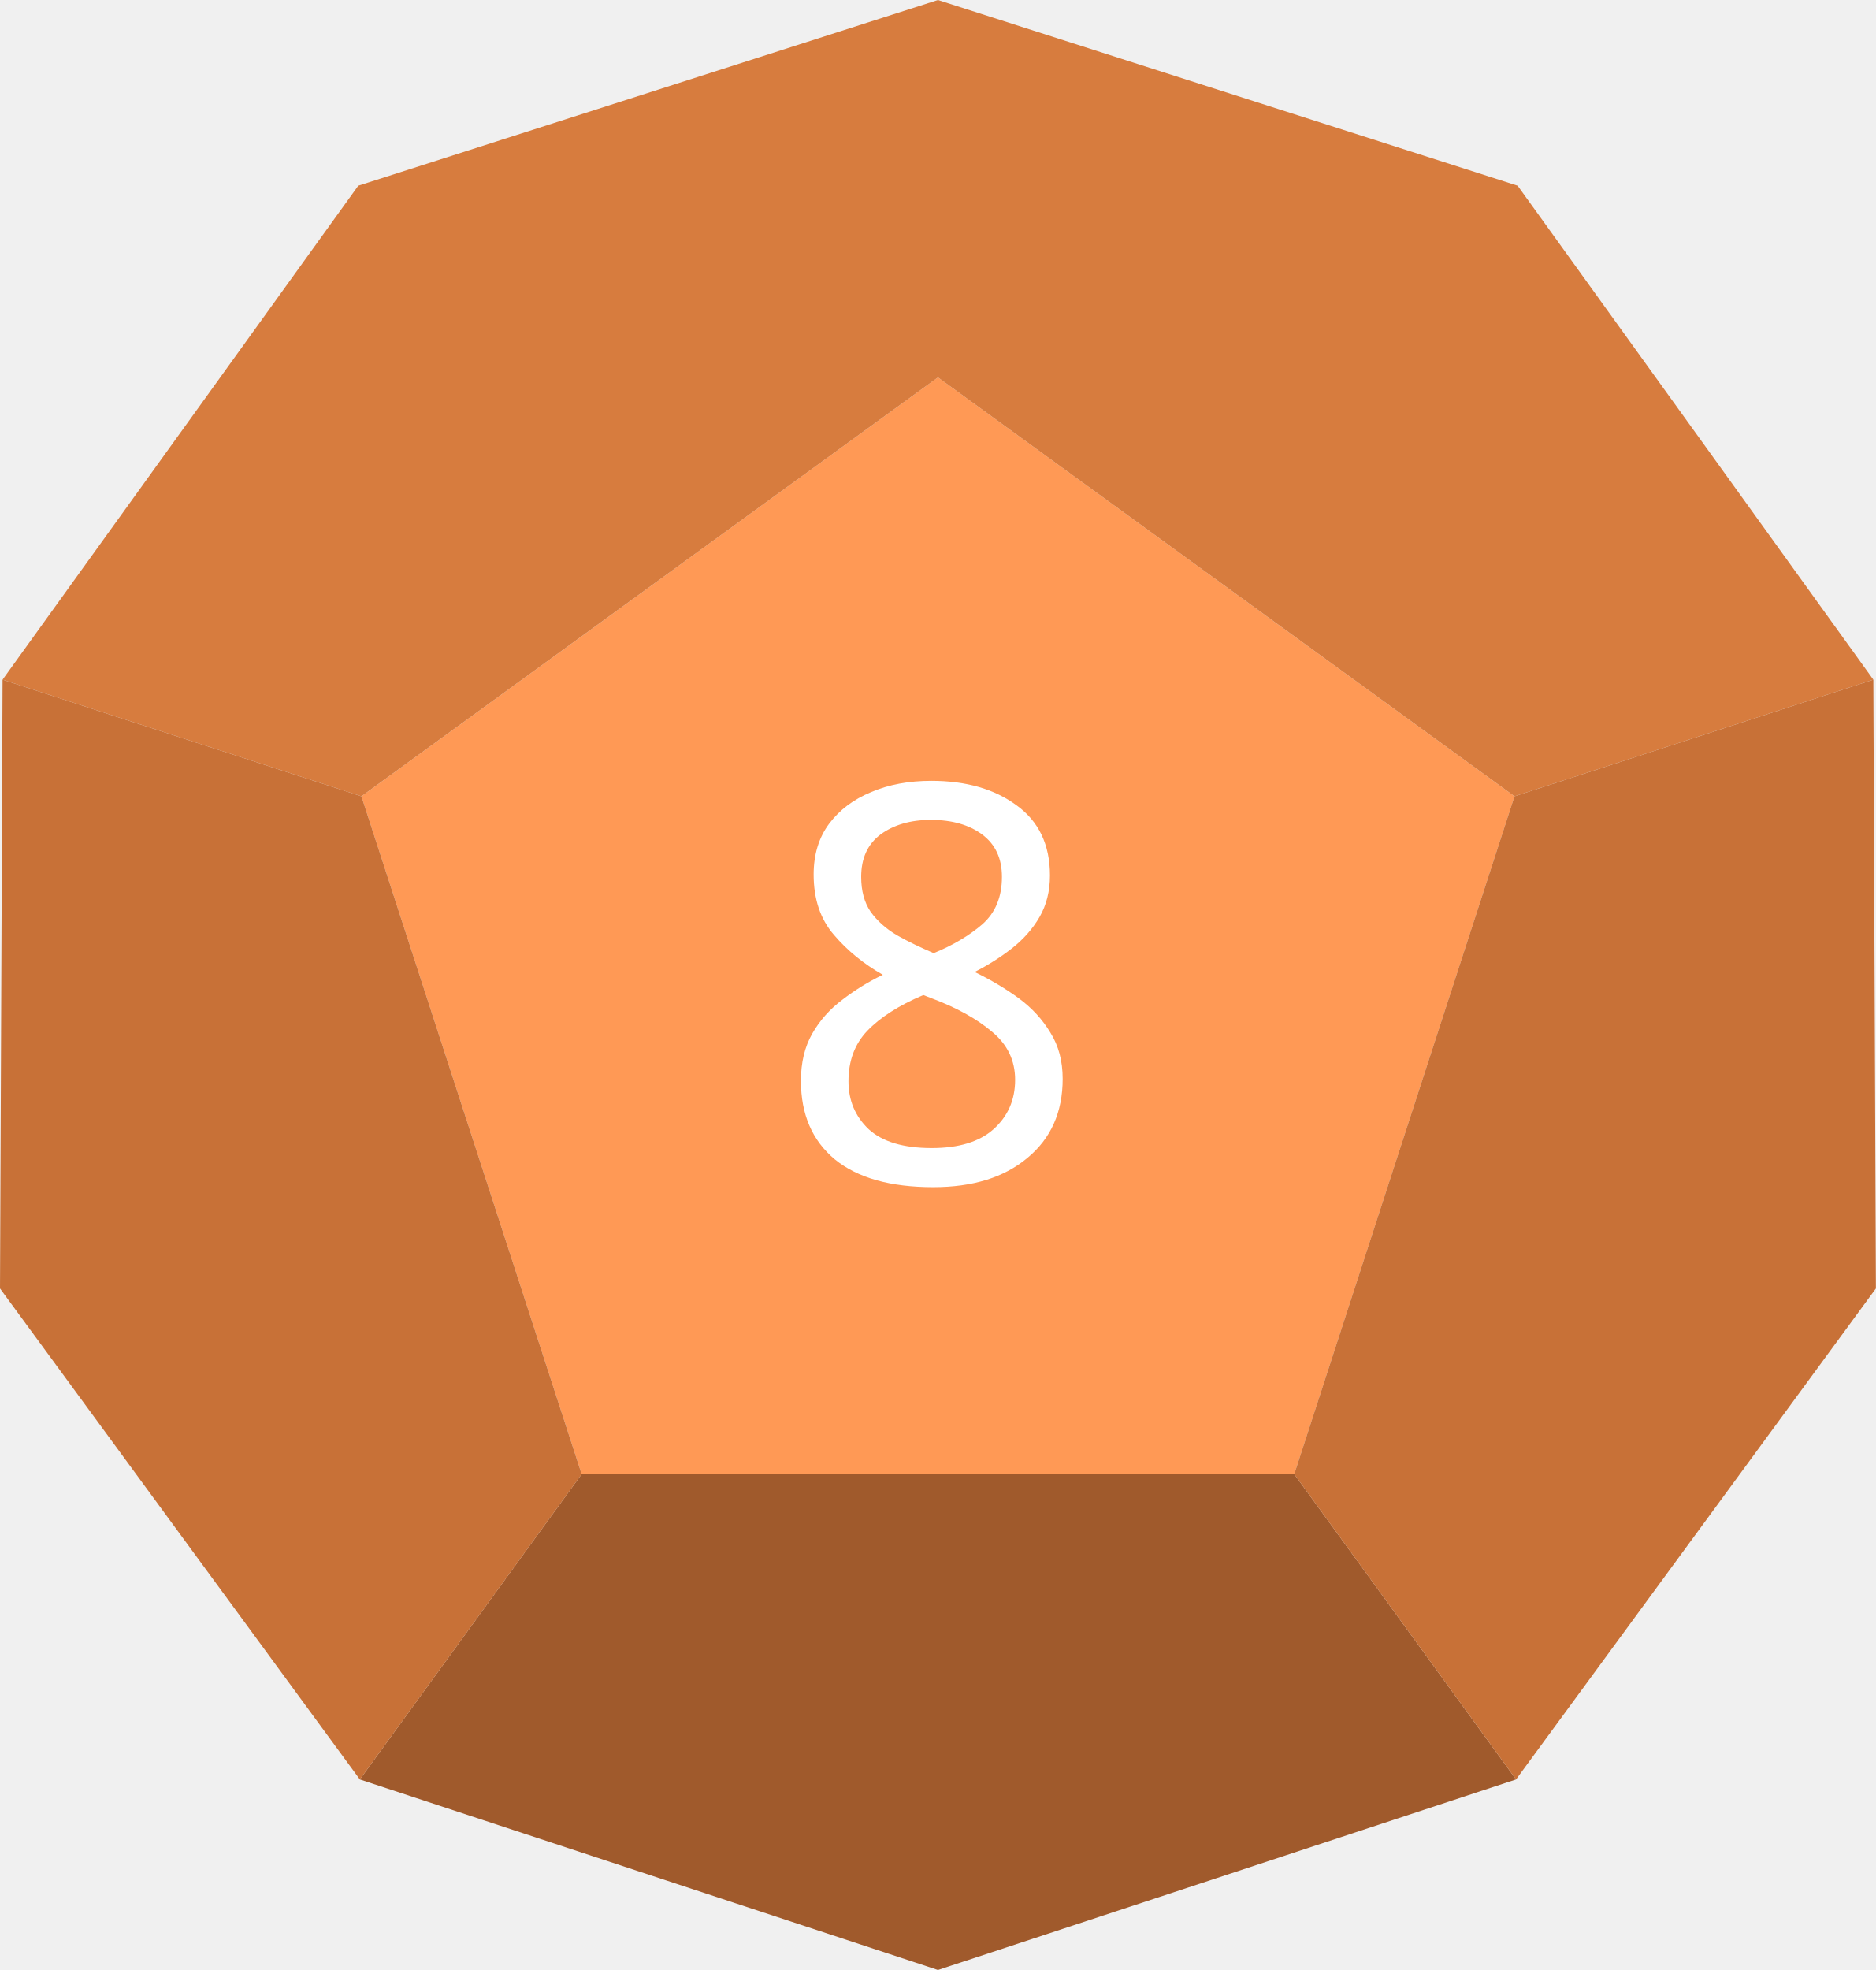
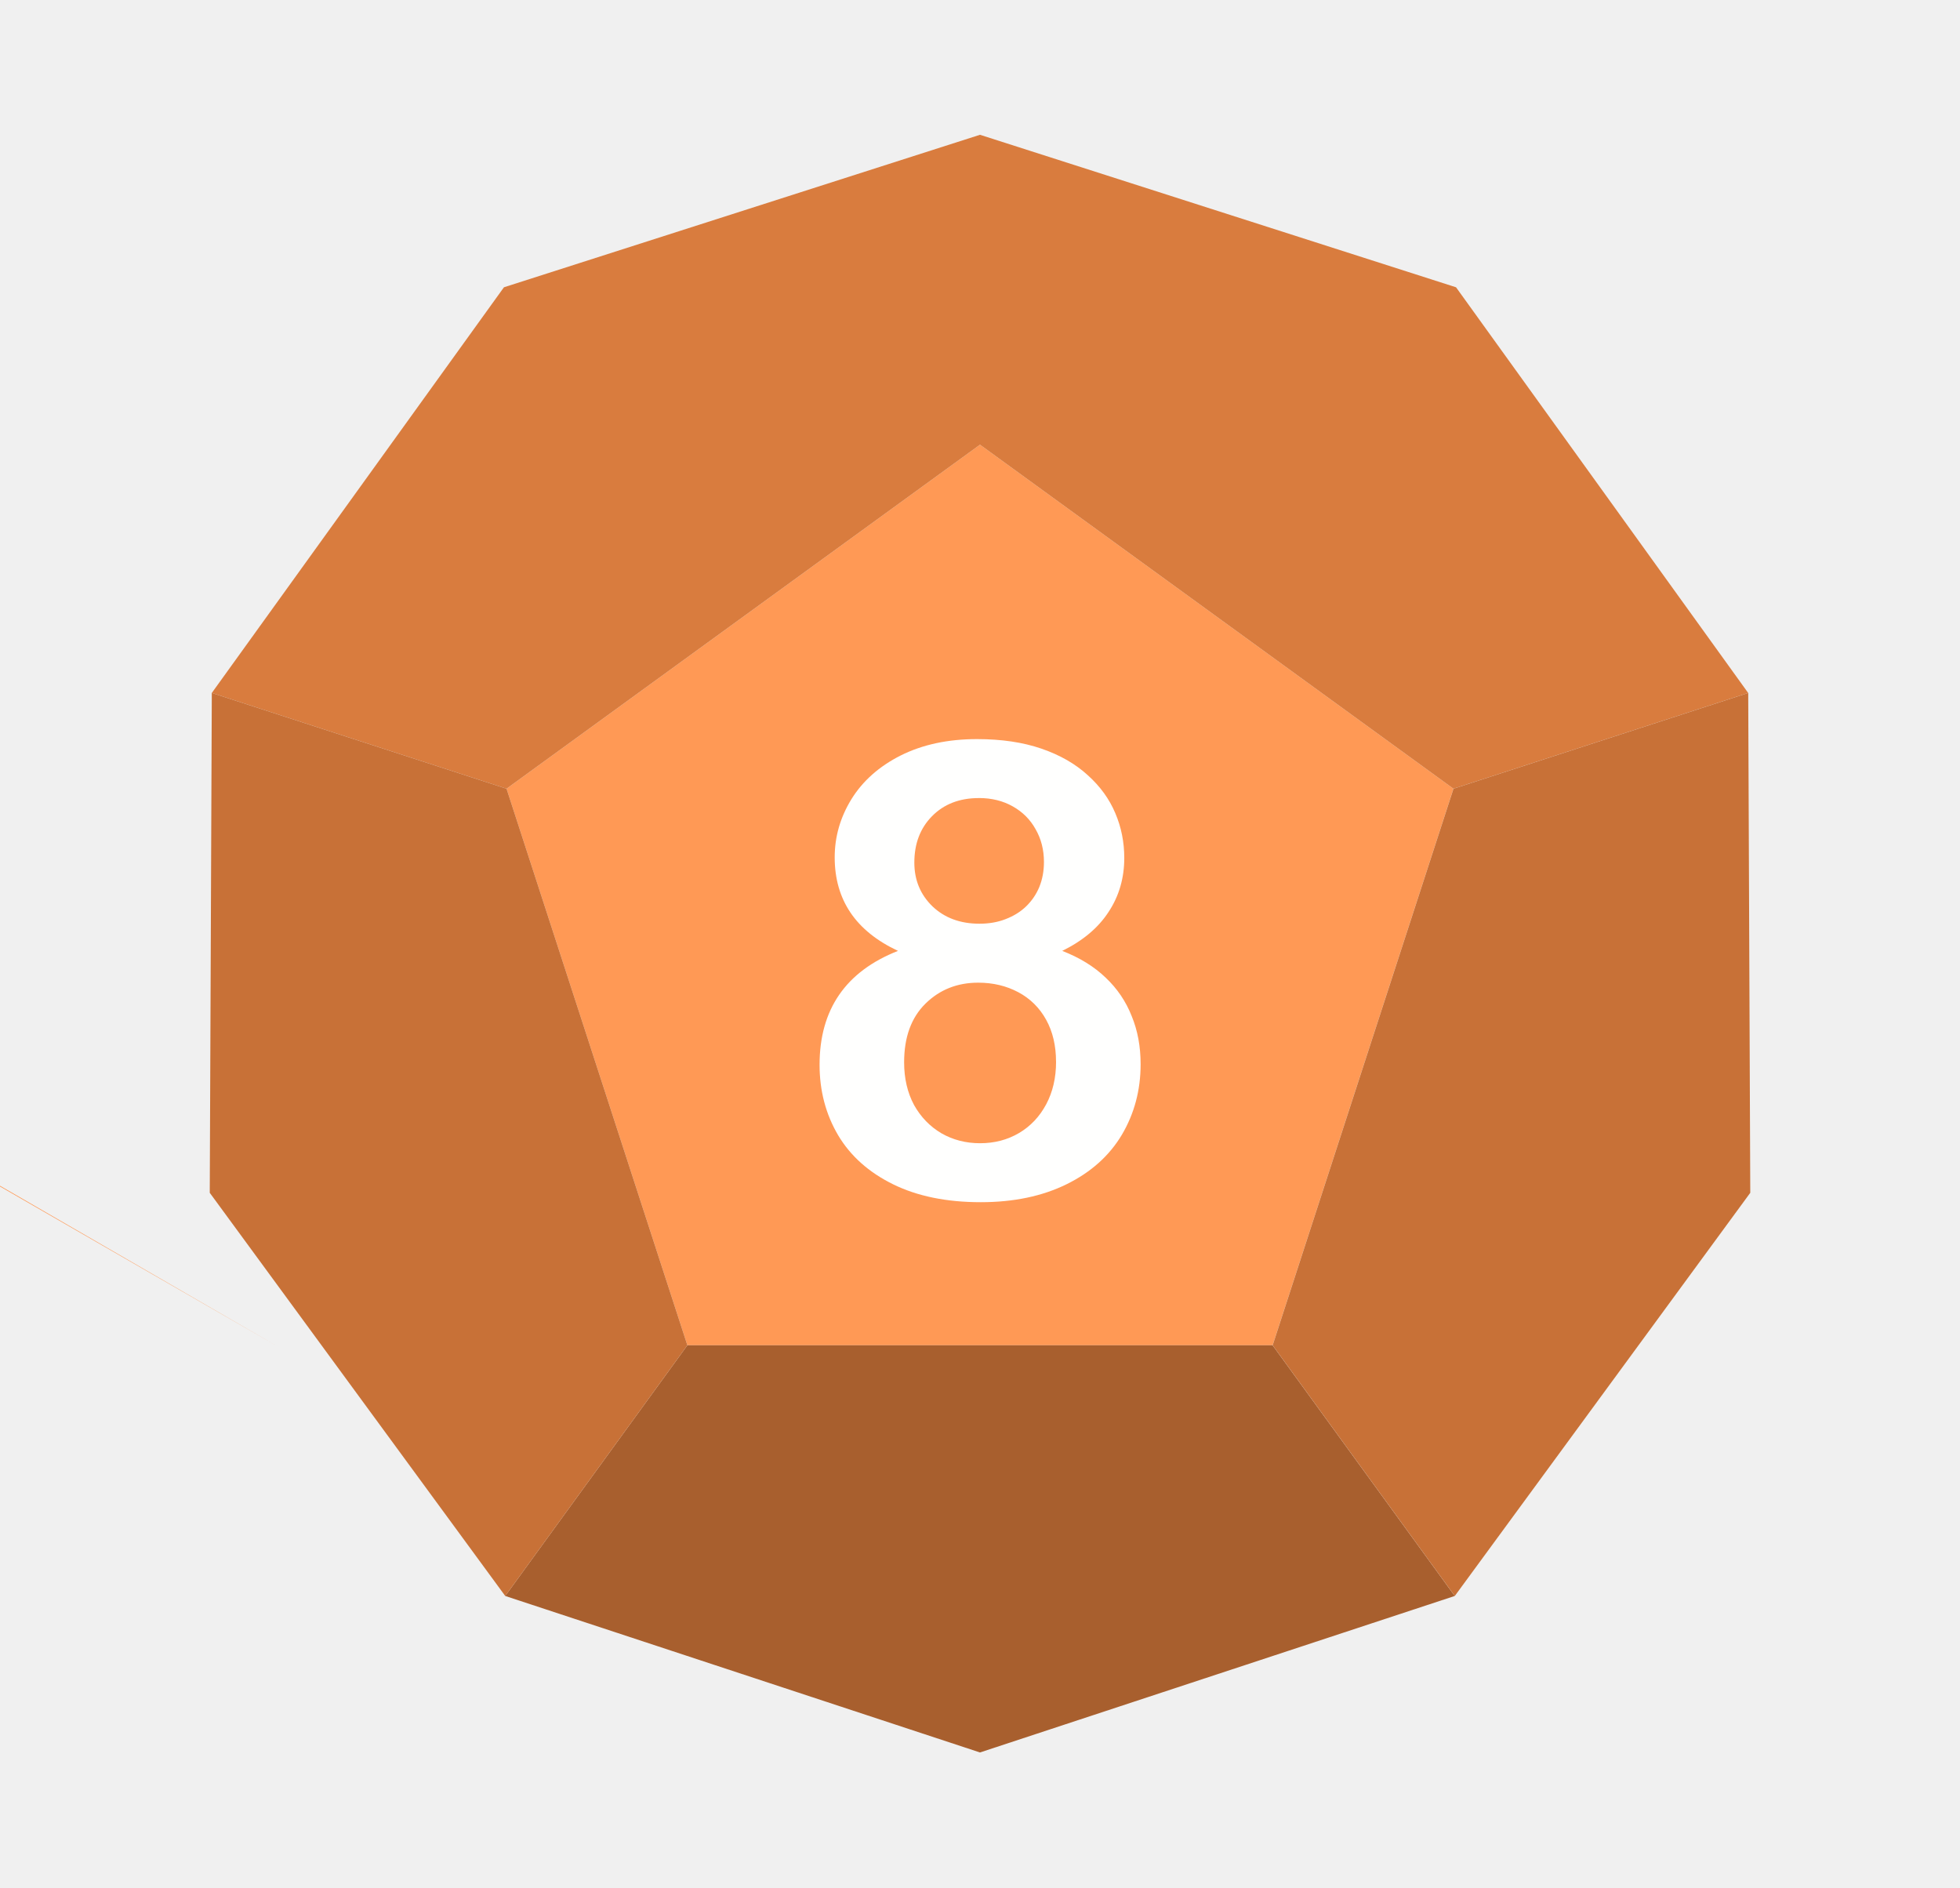
- <svg xmlns="http://www.w3.org/2000/svg" width="62.262mm" height="65.377mm" viewBox="0 0 62.262 65.377" version="1.1" id="svg8">
+ <svg xmlns="http://www.w3.org/2000/svg" width="36.351mm" height="35mm" viewBox="0 0 36.351 35" version="1.1" id="svg8">
  <defs id="defs2">
    <rect x="66.193" y="128.984" width="12.331" height="15.403" id="rect22" />
    <rect x="66.193" y="128.984" width="12.331" height="15.403" id="rect22-3" />
    <rect x="66.193" y="128.984" width="12.331" height="15.403" id="rect35" />
+     <filter style="color-interpolation-filters:sRGB" id="filter1586-6" x="-0" width="1" y="-7.1960421e-05" height="1">
+       <feGaussianBlur stdDeviation="0" id="feGaussianBlur1588-2" />
+     </filter>
+     <filter style="color-interpolation-filters:sRGB" id="filter1586-8" x="-0" width="1" y="-7.1960421e-05" height="1">
+       <feGaussianBlur stdDeviation="0" id="feGaussianBlur1588-28" />
+     </filter>
+     <filter style="color-interpolation-filters:sRGB" id="filter1586-7" x="-0" width="1" y="-7.1960421e-05" height="1">
+       <feGaussianBlur stdDeviation="0" id="feGaussianBlur1588-24" />
+     </filter>
+     <filter style="color-interpolation-filters:sRGB" id="filter1586-2" x="-0" width="1" y="-7.1960421e-05" height="1">
+       <feGaussianBlur stdDeviation="0" id="feGaussianBlur1588-1" />
+     </filter>
+     <filter style="color-interpolation-filters:sRGB" id="filter1586-2-8" x="-0" width="1" y="-7.1960421e-05" height="1">
+       <feGaussianBlur stdDeviation="0" id="feGaussianBlur1588-1-3" />
+     </filter>
+     <filter style="color-interpolation-filters:sRGB" id="filter1586-2-8-7" x="-0" width="1" y="-7.1960421e-05" height="1">
+       <feGaussianBlur stdDeviation="0" id="feGaussianBlur1588-1-3-0" />
+     </filter>
+     <filter style="color-interpolation-filters:sRGB" id="filter1586-2-8-7-3" x="-0" width="1" y="-7.1960421e-05" height="1">
+       <feGaussianBlur stdDeviation="0" id="feGaussianBlur1588-1-3-0-3" />
+     </filter>
+     <filter style="color-interpolation-filters:sRGB" id="filter1586-2-8-7-37" x="-0" width="1" y="-7.1960421e-05" height="1">
+       <feGaussianBlur stdDeviation="0" id="feGaussianBlur1588-1-3-0-9" />
+     </filter>
+     <filter style="color-interpolation-filters:sRGB" id="filter1586-2-8-7-0" x="-0" width="1" y="-7.1960421e-05" height="1">
+       <feGaussianBlur stdDeviation="0" id="feGaussianBlur1588-1-3-0-4" />
+     </filter>
+     <filter style="color-interpolation-filters:sRGB" id="filter1586-2-8-7-05" x="-0" width="1" y="-7.1960421e-05" height="1">
+       <feGaussianBlur stdDeviation="0" id="feGaussianBlur1588-1-3-0-2" />
+     </filter>
+     <filter style="color-interpolation-filters:sRGB" id="filter1586-2-8-7-5" x="-0" width="1" y="-7.1960421e-05" height="1">
+       <feGaussianBlur stdDeviation="0" id="feGaussianBlur1588-1-3-0-7" />
+     </filter>
+     <filter style="color-interpolation-filters:sRGB" id="filter1586-8-1" x="-0" width="1" y="-7.1960421e-05" height="1">
+       <feGaussianBlur stdDeviation="0" id="feGaussianBlur1588-28-9" />
+     </filter>
+     <filter style="color-interpolation-filters:sRGB" id="filter1586-2-8-7-5-7" x="-0" width="1" y="-7.1960421e-05" height="1">
+       <feGaussianBlur stdDeviation="0" id="feGaussianBlur1588-1-3-0-7-2" />
+     </filter>
  </defs>
-   <g id="layer1" transform="translate(-39.67885,-104.142)">
-     <g id="g1665" transform="translate(-0.8963942,0.5548002)">
-       <path style="fill:#ff9955;stroke:none;stroke-width:0.213" id="path1462" d="m 71.706,-116.111 -19.135,-13.903 7.309,-22.495 23.653,0 7.309,22.495 z" transform="scale(1,-1)" />
-       <path id="path1462-1" style="fill:#d77c3e;fill-opacity:1;stroke:none;stroke-width:0.54" d="M 118.535,-14.152 45.818,9.139 1.195,71.1 46.213,85.727 118.535,33.182 190.859,85.727 235.876,71.1 191.254,9.139 Z" transform="matrix(0.2645833,0,0,0.2645833,40.34361,107.3317)" />
-       <path id="path1462-1-2" style="fill:#a05a2c;stroke:none;stroke-width:0.213" transform="matrix(1,0,0,0.452099,-1.379669,229.9248)" d="m 73.086,-134.84 -19.188,-13.987 7.361,-22.411 h 23.653 l 7.361,22.411 z" />
-       <path id="path1462-1-0-3" style="fill:#c87137;fill-opacity:1;stroke:none;stroke-width:0.213" d="m 73.086,-134.84 -19.188,-13.987 7.361,-22.411 h 23.653 l 7.361,22.411 z" transform="matrix(-0.309017,-0.9510565,-0.4299717,0.1397063,5.182797,234.6927)" />
-       <path id="path1462-1-0-3-3" style="fill:#c87137;fill-opacity:1;stroke:none;stroke-width:0.213" transform="matrix(0.309017,-0.9510565,0.4299717,0.1397063,138.2295,234.6927)" d="m 73.086,-134.84 -19.188,-13.987 7.361,-22.411 h 23.653 l 7.361,22.411 z" />
+   <g id="layer1" transform="translate(-52.65844,-113.6885)">
+     <g id="g4597" transform="translate(-77.32809,-48.13279)">
+       <path style="fill:#ff9955;fill-rule:evenodd;stroke-width:0.22" id="path16" d="m 87.298,146.188 -34.639,-0.003 17.322,-29.997 z" />
+       <path style="mix-blend-mode:normal;fill:#d97c3e;fill-opacity:1;stroke:none;stroke-width:0.22px;stroke-linecap:butt;stroke-linejoin:miter;stroke-opacity:1" d="m 69.981,116.188 17.317,30 1.712,-5.022 -19.029,-24.978" id="path961" />
    </g>
-     <text xml:space="preserve" style="font-size:18.371px;line-height:1.25;font-family:'Arial Rounded MT Bold';-inkscape-font-specification:'Arial Rounded MT Bold, Normal';font-variant-numeric:proportional-nums;fill:#ffffff;stroke-width:0.265" x="65.356" y="143.352" id="text1669">
-       <tspan x="65.356" y="143.352" style="fill:#ffffff;stroke-width:0.265" id="tspan1671">8</tspan>
-     </text>
+     <g aria-label="1" id="text64-7" style="font-size:17.639px;line-height:1.25;font-family:'Arial Rounded MT Bold';-inkscape-font-specification:'Arial Rounded MT Bold, Normal';font-variant-numeric:proportional-nums;text-align:center;text-anchor:middle;opacity:0.994;fill:#ffffff;fill-rule:nonzero;stroke-width:0.265;filter:url(#filter1586-8)" transform="matrix(0.6647632,0,0,0.6647632,-119.6543,55.18599)">
+       <path d="m 109.178,135.112 v -7.838 c -1.458,1.12 -1.71,1.289 -2.215,1.289 -0.241,0 -0.456,-0.095 -0.646,-0.284 -0.184,-0.195 -0.276,-0.419 -0.276,-0.672 0,-0.293 0.092,-0.508 0.276,-0.646 0.184,-0.138 0.529,-0.275 0.973,-0.534 0.313,-0.183 0.493,-0.307 0.908,-0.667 0.418,-0.363 0.814,-0.743 1.135,-1.19 0.322,-0.448 0.531,-0.723 0.629,-0.827 0.098,-0.103 0.281,-0.155 0.551,-0.155 0.304,0 0.548,0.118 0.732,0.353 0.184,0.235 0.276,0.56 0.276,0.973 v 9.862 c 0,1.154 -0.393,1.731 -1.18,1.731 -0.35,0 -0.632,-0.118 -0.844,-0.353 -0.212,-0.235 -0.319,-0.583 -0.319,-1.042 z" style="font-style:normal;font-variant:normal;font-weight:normal;font-stretch:normal;font-size:17.639px;font-family:'Arial Rounded MT Bold';-inkscape-font-specification:'Arial Rounded MT Bold, ';text-align:center;text-anchor:middle;fill:#ffffff;fill-rule:nonzero;stroke-width:0.265" id="path1133" />
+     </g>
+     <g aria-label="0" id="text64-75-5-6-73" style="font-size:17.639px;line-height:1.25;font-family:'Arial Rounded MT Bold';-inkscape-font-specification:'Arial Rounded MT Bold, Normal';font-variant-numeric:proportional-nums;text-align:center;text-anchor:middle;opacity:0.994;fill:#ffffff;fill-rule:nonzero;stroke-width:0.265;filter:url(#filter1586-2-8-7-5)" transform="matrix(0.6647632,0,0,0.6647632,17.10551,50.47378)">
+       <path d="m -67.941,128.269 q 0,1.412 -0.172,2.429 -0.172,1.016 -0.637,1.843 -0.586,1.016 -1.516,1.568 -0.93,0.551 -2.067,0.551 -1.309,0 -2.351,-0.741 -1.034,-0.741 -1.559,-2.05 -0.267,-0.715 -0.396,-1.576 -0.121,-0.87 -0.121,-1.878 0,-1.301 0.138,-2.343 0.138,-1.042 0.431,-1.791 0.508,-1.24 1.473,-1.886 0.973,-0.655 2.317,-0.655 0.887,0 1.611,0.293 0.723,0.284 1.266,0.844 0.551,0.551 0.93,1.369 0.655,1.421 0.655,4.022 z m -2.36,-0.172 q 0,-1.576 -0.189,-2.575 -0.189,-1.008 -0.637,-1.516 -0.448,-0.517 -1.24,-0.517 -1.137,0 -1.585,1.145 -0.439,1.145 -0.439,3.531 0,1.619 0.189,2.653 0.189,1.034 0.637,1.568 0.448,0.525 1.214,0.525 0.792,0 1.24,-0.551 0.448,-0.551 0.629,-1.576 0.181,-1.025 0.181,-2.687 z" style="font-style:normal;font-variant:normal;font-weight:normal;font-stretch:normal;font-size:17.639px;font-family:'Arial Rounded MT Bold';-inkscape-font-specification:'Arial Rounded MT Bold, ';text-align:center;text-anchor:middle;fill:#ffffff;fill-rule:nonzero;stroke-width:0.265" id="path265" />
+     </g>
+     <g id="g114" transform="translate(-158.7371,-37.6617)">
+       <path style="color:#000000;font-style:normal;font-variant:normal;font-weight:normal;font-stretch:normal;font-size:medium;line-height:normal;font-family:sans-serif;font-variant-ligatures:normal;font-variant-position:normal;font-variant-caps:normal;font-variant-numeric:normal;font-variant-alternates:normal;font-variant-east-asian:normal;font-feature-settings:normal;font-variation-settings:normal;text-indent:0;text-align:start;text-decoration:none;text-decoration-line:none;text-decoration-style:solid;text-decoration-color:#000000;letter-spacing:normal;word-spacing:normal;text-transform:none;writing-mode:lr-tb;direction:ltr;text-orientation:mixed;dominant-baseline:auto;baseline-shift:baseline;text-anchor:start;white-space:normal;shape-padding:0;shape-margin:0;inline-size:0;clip-rule:nonzero;display:inline;overflow:visible;visibility:visible;isolation:auto;mix-blend-mode:normal;color-interpolation:sRGB;color-interpolation-filters:linearRGB;solid-color:#000000;solid-opacity:1;vector-effect:none;fill:#ff9955;fill-opacity:1;fill-rule:evenodd;stroke:none;stroke-width:0.207;stroke-linecap:butt;stroke-linejoin:miter;stroke-miterlimit:4;stroke-dasharray:none;stroke-dashoffset:0;stroke-opacity:1;color-rendering:auto;image-rendering:auto;shape-rendering:auto;text-rendering:auto;enable-background:accumulate;stop-color:#000000" d="m 82.529,146.188 -26.695,-0.025 0.025,-26.695 26.695,0.025 z" id="path16-0" />
+       <path style="fill:#d97c3e;fill-opacity:1;stroke:none;stroke-width:0.207px;stroke-linecap:butt;stroke-linejoin:miter;stroke-opacity:1" d="m 55.859,119.469 26.695,0.025 3.28,-3.28 -26.695,-0.025 z" id="path1678" />
+       <path style="fill:#bd6a34;fill-opacity:1;stroke:none;stroke-width:0.207px;stroke-linecap:butt;stroke-linejoin:miter;stroke-opacity:1" d="m 82.554,119.494 3.28,-3.28 -0.025,26.695 -3.28,3.28 z" id="path1680" />
+     </g>
+     <path style="fill:#ff9955;fill-rule:evenodd;stroke-width:0.166" d="m 44.855,131.163 -0.015,0.026 v 5.1e-4 l 12.998,7.486 z" id="path16-1" />
+     <g id="g254" transform="translate(-125.8554,-60.95505)">
+       <path style="fill:#ff9955;fill-rule:evenodd;stroke-width:0.166" d="m 70.836,116.215 -12.998,22.461 0.055,0.032 25.907,-0.039 v 5.3e-4 l -12.98,7.519 12.998,-7.487 v -0.052 z" id="path244" />
+       <path id="path16-8" style="fill:#d97c3e;fill-opacity:1;fill-rule:evenodd;stroke-width:0.166" d="m 57.838,138.675 0.015,-15 12.998,-7.487 c -13.013,22.487 0,0 -13.013,22.487 z" />
+       <path id="path16-8-7" style="fill:#d97c3e;fill-opacity:1;fill-rule:evenodd;stroke-width:0.166" d="m 83.849,138.702 -0.015,-15 -12.998,-7.487 c 13.013,22.487 0,0 13.013,22.487 z" />
+       <path id="path16-8-2" style="fill:#c87137;fill-opacity:1;fill-rule:evenodd;stroke-width:0.166" d="m 83.8,138.669 -12.979,7.519 -13.002,-7.481 c 25.981,-0.039 0,0 25.981,-0.039 z" />
+     </g>
+     <g id="g4647" transform="translate(-118.9107,-36.42902)">
+       <path id="path16-4" style="fill:#ff9955;fill-rule:evenodd;stroke-width:0.135" d="m 70.196,116.237 -10.499,18.186 10.499,6.076 10.5,-6.076 z" />
+       <path style="fill:#d97c3e;fill-opacity:1;stroke:none;stroke-width:0.135px;stroke-linecap:butt;stroke-linejoin:miter;stroke-opacity:1" d="m 70.196,116.237 -10.5,18.186 -4.992,-0.37 0.491,-5.647 z" id="path491-3" />
+       <path id="path1338" style="fill:#bd6a34;fill-opacity:1;stroke:none;stroke-width:0.135px;stroke-linecap:butt;stroke-linejoin:miter;stroke-opacity:1" d="m 54.704,134.054 15.492,12.183 15.492,-12.183 -4.992,0.369 -10.5,6.076 -10.499,-6.076 z" />
+       <path style="fill:#d97c3e;fill-opacity:1;stroke:none;stroke-width:0.135px;stroke-linecap:butt;stroke-linejoin:miter;stroke-opacity:1" d="m 70.196,116.237 10.5,18.186 4.992,-0.37 -0.491,-5.647 z" id="path491-3-8" />
+     </g>
+     <g aria-label="9" id="text64-75-5-6-70" style="font-size:17.639px;line-height:1.25;font-family:'Arial Rounded MT Bold';-inkscape-font-specification:'Arial Rounded MT Bold, Normal';font-variant-numeric:proportional-nums;text-align:center;text-anchor:middle;opacity:0.994;fill:#ffffff;fill-rule:nonzero;stroke-width:0.265;filter:url(#filter1586-2-8-7-05)" transform="matrix(0.6647632,0,0,0.6647632,-33.15901,65.72332)">
+       <path d="m 34.257,128.794 q -0.568,0.672 -1.275,1.016 -0.698,0.336 -1.55,0.336 -0.81,0 -1.516,-0.31 -0.698,-0.319 -1.214,-0.878 -0.508,-0.568 -0.784,-1.318 -0.276,-0.758 -0.276,-1.585 0,-0.887 0.31,-1.679 0.31,-0.801 0.887,-1.387 0.577,-0.586 1.369,-0.913 0.801,-0.327 1.766,-0.327 1.111,0 1.981,0.405 0.87,0.405 1.464,1.18 0.594,0.767 0.913,1.938 0.319,1.171 0.319,2.653 0,1.654 -0.336,2.92 -0.336,1.257 -0.982,2.119 -0.637,0.853 -1.533,1.275 -0.896,0.413 -2.033,0.413 -1.12,0 -1.946,-0.422 -0.827,-0.431 -1.257,-1.059 -0.431,-0.637 -0.431,-1.223 0,-0.362 0.267,-0.646 0.267,-0.284 0.68,-0.284 0.379,0 0.68,0.215 0.301,0.207 0.456,0.629 0.189,0.517 0.629,0.835 0.439,0.31 0.99,0.31 0.491,0 0.93,-0.25 0.439,-0.25 0.749,-0.706 0.62,-0.922 0.741,-3.256 z m -0.198,-2.635 q 0,-0.586 -0.164,-1.077 -0.155,-0.5 -0.448,-0.861 -0.284,-0.362 -0.689,-0.568 -0.396,-0.207 -0.87,-0.207 -0.818,0 -1.387,0.706 -0.568,0.698 -0.568,1.852 0,1.145 0.568,1.826 0.568,0.68 1.438,0.68 0.534,0 1.016,-0.276 0.491,-0.284 0.792,-0.818 0.31,-0.534 0.31,-1.257 z" style="font-style:normal;font-variant:normal;font-weight:normal;font-stretch:normal;font-size:17.639px;font-family:'Arial Rounded MT Bold';-inkscape-font-specification:'Arial Rounded MT Bold, ';text-align:center;text-anchor:middle;fill:#ffffff;fill-rule:nonzero;stroke-width:0.265" id="path262" />
+     </g>
+     <g id="g4617" transform="translate(0.1226857,-0.72483)">
+       <path style="fill:#ff9955;stroke:none;stroke-width:0.098" id="path1462" transform="scale(1,-1)" d="m 70.711,-122.66 -8.781,-6.38 3.354,-10.322 10.854,0 3.354,10.322 z" />
+       <path id="path1462-1" style="fill:#d97c3e;fill-opacity:1;stroke:none;stroke-width:0.066" d="m 70.711,116.913 -8.829,2.828 -5.418,7.523 5.466,1.776 8.781,-6.38 8.781,6.38 5.466,-1.776 -5.418,-7.523 z" />
+       <path id="path1462-1-2" style="fill:#a85f2e;fill-opacity:1;stroke:none;stroke-width:0.066" d="m 70.711,146.913 -8.805,-2.902 3.378,-4.649 h 10.854 l 3.378,4.649 z" />
+       <path id="path1462-1-0-3" style="fill:#c87137;fill-opacity:1;stroke:none;stroke-width:0.066" d="m 56.426,136.534 5.48,7.477 3.378,-4.649 -3.354,-10.322 -5.466,-1.776 z" />
+       <path id="path1462-1-0-3-3" style="fill:#c87137;fill-opacity:1;stroke:none;stroke-width:0.066" d="m 84.997,136.534 -5.48,7.477 -3.378,-4.649 3.354,-10.322 5.466,-1.776 z" />
+     </g>
+     <g aria-label="8" id="text64-75-5-6-7" style="font-size:17.639px;line-height:1.25;font-family:'Arial Rounded MT Bold';-inkscape-font-specification:'Arial Rounded MT Bold, Normal';font-variant-numeric:proportional-nums;text-align:center;text-anchor:middle;opacity:0.994;fill:#ffffff;fill-rule:nonzero;stroke-width:0.265;filter:url(#filter1586-2-8-7-0)" transform="matrix(0.6647632,0,0,0.6647632,56.41197,46.46634)">
+       <path d="m 17.641,125.039 q 0,-0.861 0.465,-1.619 0.474,-0.767 1.378,-1.223 0.913,-0.456 2.127,-0.456 1.025,0 1.8,0.267 0.775,0.267 1.292,0.741 0.517,0.465 0.767,1.059 0.25,0.586 0.25,1.249 0,0.844 -0.439,1.507 -0.431,0.663 -1.292,1.085 0.732,0.284 1.214,0.749 0.482,0.456 0.723,1.068 0.25,0.603 0.25,1.344 0,1.085 -0.525,1.972 -0.525,0.878 -1.542,1.378 -1.016,0.5 -2.394,0.5 -1.43,0 -2.446,-0.5 -1.016,-0.5 -1.533,-1.369 -0.517,-0.878 -0.517,-1.964 0,-2.317 2.188,-3.178 -1.766,-0.827 -1.766,-2.61 z m 6.175,5.702 q 0,-0.672 -0.276,-1.171 -0.276,-0.5 -0.775,-0.767 -0.5,-0.267 -1.12,-0.267 -0.878,0 -1.473,0.586 -0.594,0.586 -0.594,1.636 0,0.672 0.276,1.189 0.284,0.508 0.767,0.792 0.482,0.276 1.077,0.276 0.603,0 1.085,-0.284 0.482,-0.284 0.758,-0.801 0.276,-0.517 0.276,-1.189 z m -2.153,-7.355 q -0.81,0 -1.309,0.508 -0.491,0.5 -0.491,1.292 0,0.732 0.508,1.223 0.508,0.482 1.309,0.482 0.405,0 0.732,-0.129 0.336,-0.129 0.568,-0.353 0.241,-0.233 0.37,-0.543 0.129,-0.319 0.129,-0.698 0,-0.508 -0.233,-0.913 -0.224,-0.405 -0.637,-0.637 -0.413,-0.233 -0.947,-0.233 z" style="font-style:normal;font-variant:normal;font-weight:normal;font-stretch:normal;font-size:17.639px;font-family:'Arial Rounded MT Bold';-inkscape-font-specification:'Arial Rounded MT Bold, ';text-align:center;text-anchor:middle;fill:#ffffff;fill-rule:nonzero;stroke-width:0.265" id="path259" />
+     </g>
+     <g aria-label="7" id="text64-75-5-6-9" style="font-size:17.639px;line-height:1.25;font-family:'Arial Rounded MT Bold';-inkscape-font-specification:'Arial Rounded MT Bold, Normal';font-variant-numeric:proportional-nums;text-align:center;text-anchor:middle;opacity:0.994;fill:#ffffff;fill-rule:nonzero;stroke-width:0.265;filter:url(#filter1586-2-8-7-37)" transform="matrix(0.6647632,0,0,0.6647632,-2.316325,53.13882)">
+       <path d="m 12.151,122.188 h 5.736 q 0.827,0 1.197,0.258 0.37,0.258 0.37,0.853 0,0.362 -0.439,0.956 -0.431,0.594 -0.99,1.318 -0.551,0.715 -1.145,1.783 -0.586,1.068 -1.077,2.61 -0.207,0.68 -0.293,1.128 -0.086,0.448 -0.189,1.163 -0.103,0.715 -0.181,1.094 -0.181,0.878 -0.517,1.223 -0.327,0.336 -0.878,0.336 -0.525,0 -0.844,-0.362 -0.319,-0.37 -0.319,-1.085 0,-0.551 0.233,-1.499 0.233,-0.947 0.758,-2.265 0.525,-1.326 1.309,-2.713 0.792,-1.395 1.878,-2.773 h -4.608 q -0.723,0 -1.085,-0.258 -0.353,-0.267 -0.353,-0.827 0,-0.594 0.379,-0.767 0.379,-0.172 1.059,-0.172 z" style="font-style:normal;font-variant:normal;font-weight:normal;font-stretch:normal;font-size:17.639px;font-family:'Arial Rounded MT Bold';-inkscape-font-specification:'Arial Rounded MT Bold, ';text-align:center;text-anchor:middle;fill:#ffffff;fill-rule:nonzero;stroke-width:0.265" id="path256" />
+     </g>
+     <g aria-label="6" id="text64-75-5-6-5" style="font-size:17.639px;line-height:1.25;font-family:'Arial Rounded MT Bold';-inkscape-font-specification:'Arial Rounded MT Bold, Normal';font-variant-numeric:proportional-nums;text-align:center;text-anchor:middle;opacity:0.994;fill:#ffffff;fill-rule:nonzero;stroke-width:0.265;filter:url(#filter1586-2-8-7-3)" transform="matrix(0.6647632,0,0,0.6647632,-0.9261059,59.37516)">
+       <path d="m -2.781,127.336 q 0.586,-0.698 1.275,-1.034 0.689,-0.336 1.542,-0.336 0.818,0 1.507,0.31 0.698,0.301 1.214,0.87 0.525,0.56 0.81,1.326 0.284,0.767 0.284,1.602 0,1.214 -0.56,2.205 -0.551,0.99 -1.55,1.55 -0.99,0.551 -2.248,0.551 -1.447,0 -2.498,-0.706 -1.051,-0.706 -1.611,-2.084 -0.551,-1.387 -0.551,-3.385 0,-1.628 0.336,-2.911 0.336,-1.283 0.965,-2.127 0.629,-0.844 1.524,-1.275 0.896,-0.431 2.041,-0.431 1.102,0 1.938,0.431 0.844,0.431 1.266,1.068 0.431,0.637 0.431,1.223 0,0.353 -0.267,0.646 -0.267,0.284 -0.68,0.284 -0.362,0 -0.672,-0.224 -0.31,-0.233 -0.456,-0.637 -0.198,-0.517 -0.629,-0.827 -0.431,-0.319 -0.999,-0.319 -0.456,0 -0.913,0.267 -0.448,0.258 -0.758,0.706 -0.629,0.913 -0.741,3.256 z m 2.325,5.349 q 0.87,0 1.438,-0.706 0.568,-0.715 0.568,-1.869 0,-0.784 -0.267,-1.344 -0.267,-0.568 -0.732,-0.861 -0.465,-0.301 -1.025,-0.301 -0.534,0 -1.025,0.284 -0.482,0.284 -0.784,0.827 -0.293,0.534 -0.293,1.257 0,1.163 0.603,1.938 0.603,0.775 1.516,0.775 z" style="font-style:normal;font-variant:normal;font-weight:normal;font-stretch:normal;font-size:17.639px;font-family:'Arial Rounded MT Bold';-inkscape-font-specification:'Arial Rounded MT Bold, ';text-align:center;text-anchor:middle;fill:#ffffff;fill-rule:nonzero;stroke-width:0.265" id="path268" />
+     </g>
+     <g aria-label="5" id="text64-75-5-6" style="font-size:17.639px;line-height:1.25;font-family:'Arial Rounded MT Bold';-inkscape-font-specification:'Arial Rounded MT Bold, Normal';font-variant-numeric:proportional-nums;text-align:center;text-anchor:middle;opacity:0.994;fill:#ffffff;fill-rule:nonzero;stroke-width:0.265;filter:url(#filter1586-2-8-7)" transform="matrix(0.6647632,0,0,0.6647632,-2.485829,54.41922)">
+       <path d="m -10.804,123.613 h -4.091 l -0.491,2.791 q 1.223,-0.655 2.257,-0.655 0.827,0 1.542,0.31 0.723,0.31 1.266,0.861 0.543,0.543 0.853,1.292 0.31,0.749 0.31,1.611 0,1.249 -0.56,2.274 -0.56,1.025 -1.619,1.628 -1.051,0.603 -2.429,0.603 -1.542,0 -2.506,-0.568 -0.956,-0.568 -1.361,-1.301 -0.396,-0.741 -0.396,-1.292 0,-0.336 0.276,-0.637 0.284,-0.301 0.706,-0.301 0.723,0 1.077,0.835 0.345,0.767 0.93,1.197 0.586,0.422 1.309,0.422 0.663,0 1.163,-0.345 0.5,-0.345 0.767,-0.947 0.276,-0.603 0.276,-1.369 0,-0.827 -0.293,-1.412 -0.293,-0.586 -0.784,-0.87 -0.491,-0.293 -1.094,-0.293 -0.741,0 -1.059,0.181 -0.319,0.181 -0.922,0.637 -0.594,0.448 -0.982,0.448 -0.422,0 -0.749,-0.301 -0.327,-0.31 -0.327,-0.698 0,-0.043 0.095,-0.586 l 0.723,-4.125 q 0.121,-0.741 0.448,-1.077 0.327,-0.336 1.068,-0.336 h 4.548 q 1.344,0 1.344,1.025 0,0.448 -0.327,0.723 -0.327,0.276 -0.965,0.276 z" style="font-style:normal;font-variant:normal;font-weight:normal;font-stretch:normal;font-size:17.639px;font-family:'Arial Rounded MT Bold';-inkscape-font-specification:'Arial Rounded MT Bold, ';text-align:center;text-anchor:middle;fill:#ffffff;fill-rule:nonzero;stroke-width:0.265" id="path271" />
+     </g>
+     <g aria-label="4" id="text64-75-5" style="font-size:17.639px;line-height:1.25;font-family:'Arial Rounded MT Bold';-inkscape-font-specification:'Arial Rounded MT Bold, Normal';font-variant-numeric:proportional-nums;text-align:center;text-anchor:middle;opacity:0.994;fill:#ffffff;fill-rule:nonzero;stroke-width:0.265;filter:url(#filter1586-2-8)" transform="matrix(0.6647632,0,0,0.6647632,4.768202,58.03981)">
+       <path d="m -38.061,131.711 v -1.602 h -4.324 q -0.818,0 -1.232,-0.37 -0.405,-0.37 -0.405,-1.008 0,-0.164 0.06,-0.327 0.06,-0.172 0.181,-0.353 0.121,-0.189 0.25,-0.362 0.129,-0.172 0.319,-0.422 l 4.565,-6.106 q 0.448,-0.603 0.732,-0.87 0.293,-0.276 0.698,-0.276 1.309,0 1.309,1.499 v 6.666 h 0.37 q 0.663,0 1.059,0.181 0.405,0.181 0.405,0.792 0,0.5 -0.327,0.732 -0.327,0.224 -0.982,0.224 h -0.525 v 1.602 q 0,0.663 -0.293,0.99 -0.293,0.319 -0.784,0.319 -0.482,0 -0.784,-0.327 -0.293,-0.336 -0.293,-0.982 z m -3.703,-3.531 h 3.703 v -5.004 z" style="font-style:normal;font-variant:normal;font-weight:normal;font-stretch:normal;font-size:17.639px;font-family:'Arial Rounded MT Bold';-inkscape-font-specification:'Arial Rounded MT Bold, ';text-align:center;text-anchor:middle;fill:#ffffff;fill-rule:nonzero;stroke-width:0.265" id="path274" />
+     </g>
+     <g aria-label="3" id="text64-75" style="font-size:17.639px;line-height:1.25;font-family:'Arial Rounded MT Bold';-inkscape-font-specification:'Arial Rounded MT Bold, Normal';font-variant-numeric:proportional-nums;text-align:center;text-anchor:middle;opacity:0.994;fill:#ffffff;fill-rule:nonzero;stroke-width:0.265;filter:url(#filter1586-2)" transform="matrix(0.6647632,0,0,0.6647632,-13.04396,62.41387)">
+       <path d="m -27.677,125.97 q 0.792,0 1.361,-0.465 0.577,-0.465 0.577,-1.335 0,-0.663 -0.456,-1.137 -0.456,-0.482 -1.232,-0.482 -0.525,0 -0.87,0.146 -0.336,0.146 -0.534,0.388 -0.198,0.241 -0.379,0.62 -0.172,0.379 -0.319,0.715 -0.086,0.181 -0.31,0.284 -0.224,0.103 -0.517,0.103 -0.345,0 -0.637,-0.276 -0.284,-0.284 -0.284,-0.749 0,-0.448 0.267,-0.939 0.276,-0.5 0.792,-0.947 0.525,-0.448 1.301,-0.715 0.775,-0.276 1.731,-0.276 0.835,0 1.524,0.233 0.689,0.224 1.197,0.655 0.508,0.431 0.767,0.999 0.258,0.568 0.258,1.223 0,0.861 -0.379,1.481 -0.37,0.612 -1.068,1.197 0.672,0.362 1.128,0.827 0.465,0.465 0.698,1.034 0.233,0.56 0.233,1.214 0,0.784 -0.319,1.516 -0.31,0.732 -0.922,1.309 -0.612,0.568 -1.456,0.896 -0.835,0.319 -1.852,0.319 -1.034,0 -1.852,-0.37 -0.818,-0.37 -1.352,-0.922 -0.525,-0.56 -0.801,-1.154 -0.267,-0.594 -0.267,-0.982 0,-0.5 0.319,-0.801 0.327,-0.31 0.81,-0.31 0.241,0 0.465,0.146 0.224,0.138 0.293,0.336 0.448,1.197 0.956,1.783 0.517,0.577 1.447,0.577 0.534,0 1.025,-0.258 0.5,-0.267 0.818,-0.784 0.327,-0.517 0.327,-1.197 0,-1.008 -0.551,-1.576 -0.551,-0.577 -1.533,-0.577 -0.172,0 -0.534,0.035 -0.362,0.034 -0.465,0.034 -0.474,0 -0.732,-0.233 -0.258,-0.241 -0.258,-0.663 0,-0.413 0.31,-0.663 0.31,-0.258 0.922,-0.258 z" style="font-style:normal;font-variant:normal;font-weight:normal;font-stretch:normal;font-size:17.639px;font-family:'Arial Rounded MT Bold';-inkscape-font-specification:'Arial Rounded MT Bold, ';text-align:center;text-anchor:middle;fill:#ffffff;fill-rule:nonzero;stroke-width:0.265" id="path277" />
+     </g>
+     <g aria-label="2" id="text64-2" style="font-size:17.639px;line-height:1.25;font-family:'Arial Rounded MT Bold';-inkscape-font-specification:'Arial Rounded MT Bold, Normal';font-variant-numeric:proportional-nums;text-align:center;text-anchor:middle;opacity:0.994;fill:#ffffff;fill-rule:nonzero;stroke-width:0.265;filter:url(#filter1586-7)" transform="matrix(0.6647632,0,0,0.6647632,94.93836,55.49966)">
+       <path d="m -181.042,157.507 h 4.496 q 0.672,0 1.025,0.276 0.353,0.276 0.353,0.749 0,0.422 -0.284,0.715 -0.276,0.293 -0.844,0.293 h -6.339 q -0.646,0 -1.008,-0.353 -0.362,-0.362 -0.362,-0.844 0,-0.31 0.233,-0.818 0.233,-0.517 0.508,-0.81 1.145,-1.189 2.067,-2.033 0.922,-0.853 1.318,-1.12 0.706,-0.5 1.171,-0.999 0.474,-0.508 0.715,-1.034 0.25,-0.534 0.25,-1.042 0,-0.551 -0.267,-0.982 -0.258,-0.439 -0.715,-0.68 -0.448,-0.241 -0.982,-0.241 -1.128,0 -1.774,0.99 -0.086,0.129 -0.293,0.706 -0.198,0.577 -0.456,0.887 -0.25,0.31 -0.741,0.31 -0.431,0 -0.715,-0.284 -0.284,-0.284 -0.284,-0.775 0,-0.594 0.267,-1.24 0.267,-0.646 0.792,-1.171 0.534,-0.525 1.344,-0.844 0.818,-0.327 1.912,-0.327 1.318,0 2.248,0.413 0.603,0.276 1.059,0.758 0.456,0.482 0.706,1.12 0.258,0.629 0.258,1.309 0,1.068 -0.534,1.946 -0.525,0.87 -1.077,1.369 -0.551,0.491 -1.852,1.55 -1.292,1.059 -1.774,1.645 -0.207,0.233 -0.422,0.56 z" style="font-style:normal;font-variant:normal;font-weight:normal;font-stretch:normal;font-size:17.639px;font-family:'Arial Rounded MT Bold';-inkscape-font-specification:'Arial Rounded MT Bold, ';text-align:center;text-anchor:middle;fill:#ffffff;fill-rule:nonzero;stroke-width:0.265" id="path280" />
+     </g>
+     <path id="path1027-2" style="font-style:normal;font-variant:normal;font-weight:normal;font-stretch:normal;font-size:17.639px;line-height:1.25;font-family:'Arial Rounded MT Bold';-inkscape-font-specification:'Arial Rounded MT Bold, ';font-variant-numeric:proportional-nums;text-align:center;text-anchor:middle;opacity:0.994;fill:#ffffff;fill-rule:nonzero;stroke-width:1;filter:url(#filter1586-6)" d="m 225.479,78.289 c -1.324,0 -2.386,0.444 -3.189,1.334 -0.803,0.89 -1.205,2.203 -1.205,3.939 v 8.512 21.109 8.512 c 0,1.736 0.402,3.05 1.205,3.939 0.803,0.89 1.866,1.334 3.189,1.334 2.583,0 4.042,-1.65 4.381,-4.943 l 0.078,0.078 v -1.678 -35.594 -1.678 l -0.078,0.08 c -0.339,-3.294 -1.797,-4.945 -4.381,-4.945 z" transform="matrix(-0.1758853,0,0,0.1758853,65.22702,133.8578)" />
+     <g id="g1801" transform="matrix(0.5183619,0,0,0.5183619,32.15176,-17.0431)">
+       <path style="fill:#ff9955;fill-opacity:1;stroke:none;stroke-width:0.01;stroke-miterlimit:4;stroke-dasharray:none" id="path1681" transform="scale(1,-1)" d="m 71.252,-114.015 -21.472,-37.19 42.944,0 z" />
+       <path id="path1681-7" style="fill:#c87137;fill-opacity:1;stroke:none;stroke-width:0.008;stroke-miterlimit:4;stroke-dasharray:none" d="M 71.289,172.59 49.78,151.205 h 42.944 z" />
+       <path id="path1681-7-8" style="fill:#d97c3e;fill-opacity:1;stroke:none;stroke-width:0.008;stroke-miterlimit:4;stroke-dasharray:none" d="m 42.051,121.95 29.201,-7.935 -21.472,37.19 z" />
+       <path id="path1681-7-8-3" style="fill:#d97c3e;fill-opacity:1;stroke:none;stroke-width:0.008;stroke-miterlimit:4;stroke-dasharray:none" d="m 100.526,121.95 -29.274,-7.935 21.472,37.19 z" />
+       <path style="fill:#bd6a34;fill-opacity:1;stroke:none;stroke-width:0.265px;stroke-linecap:butt;stroke-linejoin:miter;stroke-opacity:1" d="m 42.051,121.95 7.729,29.256 -7.729,4.504 -3e-6,-33.76" id="path1780" />
+       <path style="fill:#bd6a34;fill-opacity:1;stroke:none;stroke-width:0.265px;stroke-linecap:butt;stroke-linejoin:miter;stroke-opacity:1" d="m 92.724,151.205 7.802,4.504 V 121.95 Z" id="path1782" />
+       <path style="fill:#a85f2e;fill-opacity:1;stroke:none;stroke-width:0.265px;stroke-linecap:butt;stroke-linejoin:miter;stroke-opacity:1" d="m 49.78,151.205 -7.729,4.504 29.237,16.88 z" id="path1784" />
+       <path style="fill:#a85f2e;fill-opacity:1;stroke:none;stroke-width:0.265px;stroke-linecap:butt;stroke-linejoin:miter;stroke-opacity:1" d="m 92.724,151.205 -21.435,21.384 29.237,-16.88 z" id="path1786" />
+       <path style="fill:#ad6536;fill-opacity:1;stroke:none;stroke-width:0.265px;stroke-linecap:butt;stroke-linejoin:miter;stroke-opacity:1" d="m 71.252,114.015 -29.201,7.935 29.237,-16.88 29.237,16.88 z" id="path1790" />
+     </g>
+     <g aria-label="1" id="text64-7-2" style="font-size:17.639px;line-height:1.25;font-family:'Arial Rounded MT Bold';-inkscape-font-specification:'Arial Rounded MT Bold, Normal';font-variant-numeric:proportional-nums;text-align:center;text-anchor:middle;opacity:0.994;fill:#ffffff;fill-rule:nonzero;stroke-width:0.265;filter:url(#filter1586-8-1)" transform="matrix(0.7935463,0,0,0.7935463,-64.93215,12.9554)" />
+     <g aria-label="0" id="text64-75-5-6-73-2" style="font-size:17.639px;line-height:1.25;font-family:'Arial Rounded MT Bold';-inkscape-font-specification:'Arial Rounded MT Bold, Normal';font-variant-numeric:proportional-nums;text-align:center;text-anchor:middle;opacity:0.994;fill:#ffffff;fill-rule:nonzero;stroke-width:0.265;filter:url(#filter1586-2-8-7-5-7)" transform="matrix(0.6647632,0,0,0.6647632,17.00683,62.69457)">
+       <path id="path265-6" style="font-style:normal;font-variant:normal;font-weight:normal;font-stretch:normal;font-size:17.639px;font-family:'Arial Rounded MT Bold';-inkscape-font-specification:'Arial Rounded MT Bold, ';text-align:center;text-anchor:middle;fill:#ffffff;fill-rule:nonzero;stroke-width:0.265" d="m -10.979,146.291 q 0,1.412 -0.172,2.429 -0.172,1.016 -0.637,1.843 -0.586,1.016 -1.516,1.568 -0.93,0.551 -2.067,0.551 -1.309,0 -2.351,-0.741 -1.034,-0.741 -1.559,-2.05 -0.267,-0.715 -0.396,-1.576 -0.121,-0.87 -0.121,-1.878 0,-1.301 0.138,-2.343 0.138,-1.042 0.431,-1.791 0.508,-1.24 1.473,-1.886 0.973,-0.655 2.317,-0.655 0.887,0 1.611,0.293 0.723,0.284 1.266,0.844 0.551,0.551 0.93,1.369 0.655,1.421 0.655,4.022 z m -2.36,-0.172 q 0,-1.576 -0.189,-2.575 -0.189,-1.008 -0.637,-1.516 -0.448,-0.517 -1.24,-0.517 -1.137,0 -1.585,1.145 -0.439,1.145 -0.439,3.531 0,1.619 0.189,2.653 0.189,1.034 0.637,1.568 0.448,0.525 1.214,0.525 0.792,0 1.24,-0.551 0.448,-0.551 0.629,-1.576 0.181,-1.025 0.181,-2.687 z m -10.604,5.168 v -7.838 c -1.458,1.12 -1.71,1.289 -2.215,1.289 -0.241,0 -0.456,-0.095 -0.646,-0.284 -0.184,-0.195 -0.276,-0.419 -0.276,-0.672 0,-0.293 0.092,-0.508 0.276,-0.646 0.184,-0.138 0.529,-0.275 0.973,-0.534 0.313,-0.183 0.493,-0.307 0.908,-0.667 0.418,-0.363 0.814,-0.743 1.135,-1.19 0.322,-0.448 0.531,-0.723 0.629,-0.827 0.098,-0.103 0.281,-0.155 0.551,-0.155 0.304,0 0.548,0.118 0.732,0.353 0.184,0.235 0.276,0.56 0.276,0.973 v 9.862 c 0,1.154 -0.393,1.731 -1.18,1.731 -0.35,0 -0.632,-0.118 -0.844,-0.353 -0.212,-0.235 -0.319,-0.583 -0.319,-1.042 z" />
+     </g>
  </g>
</svg>
